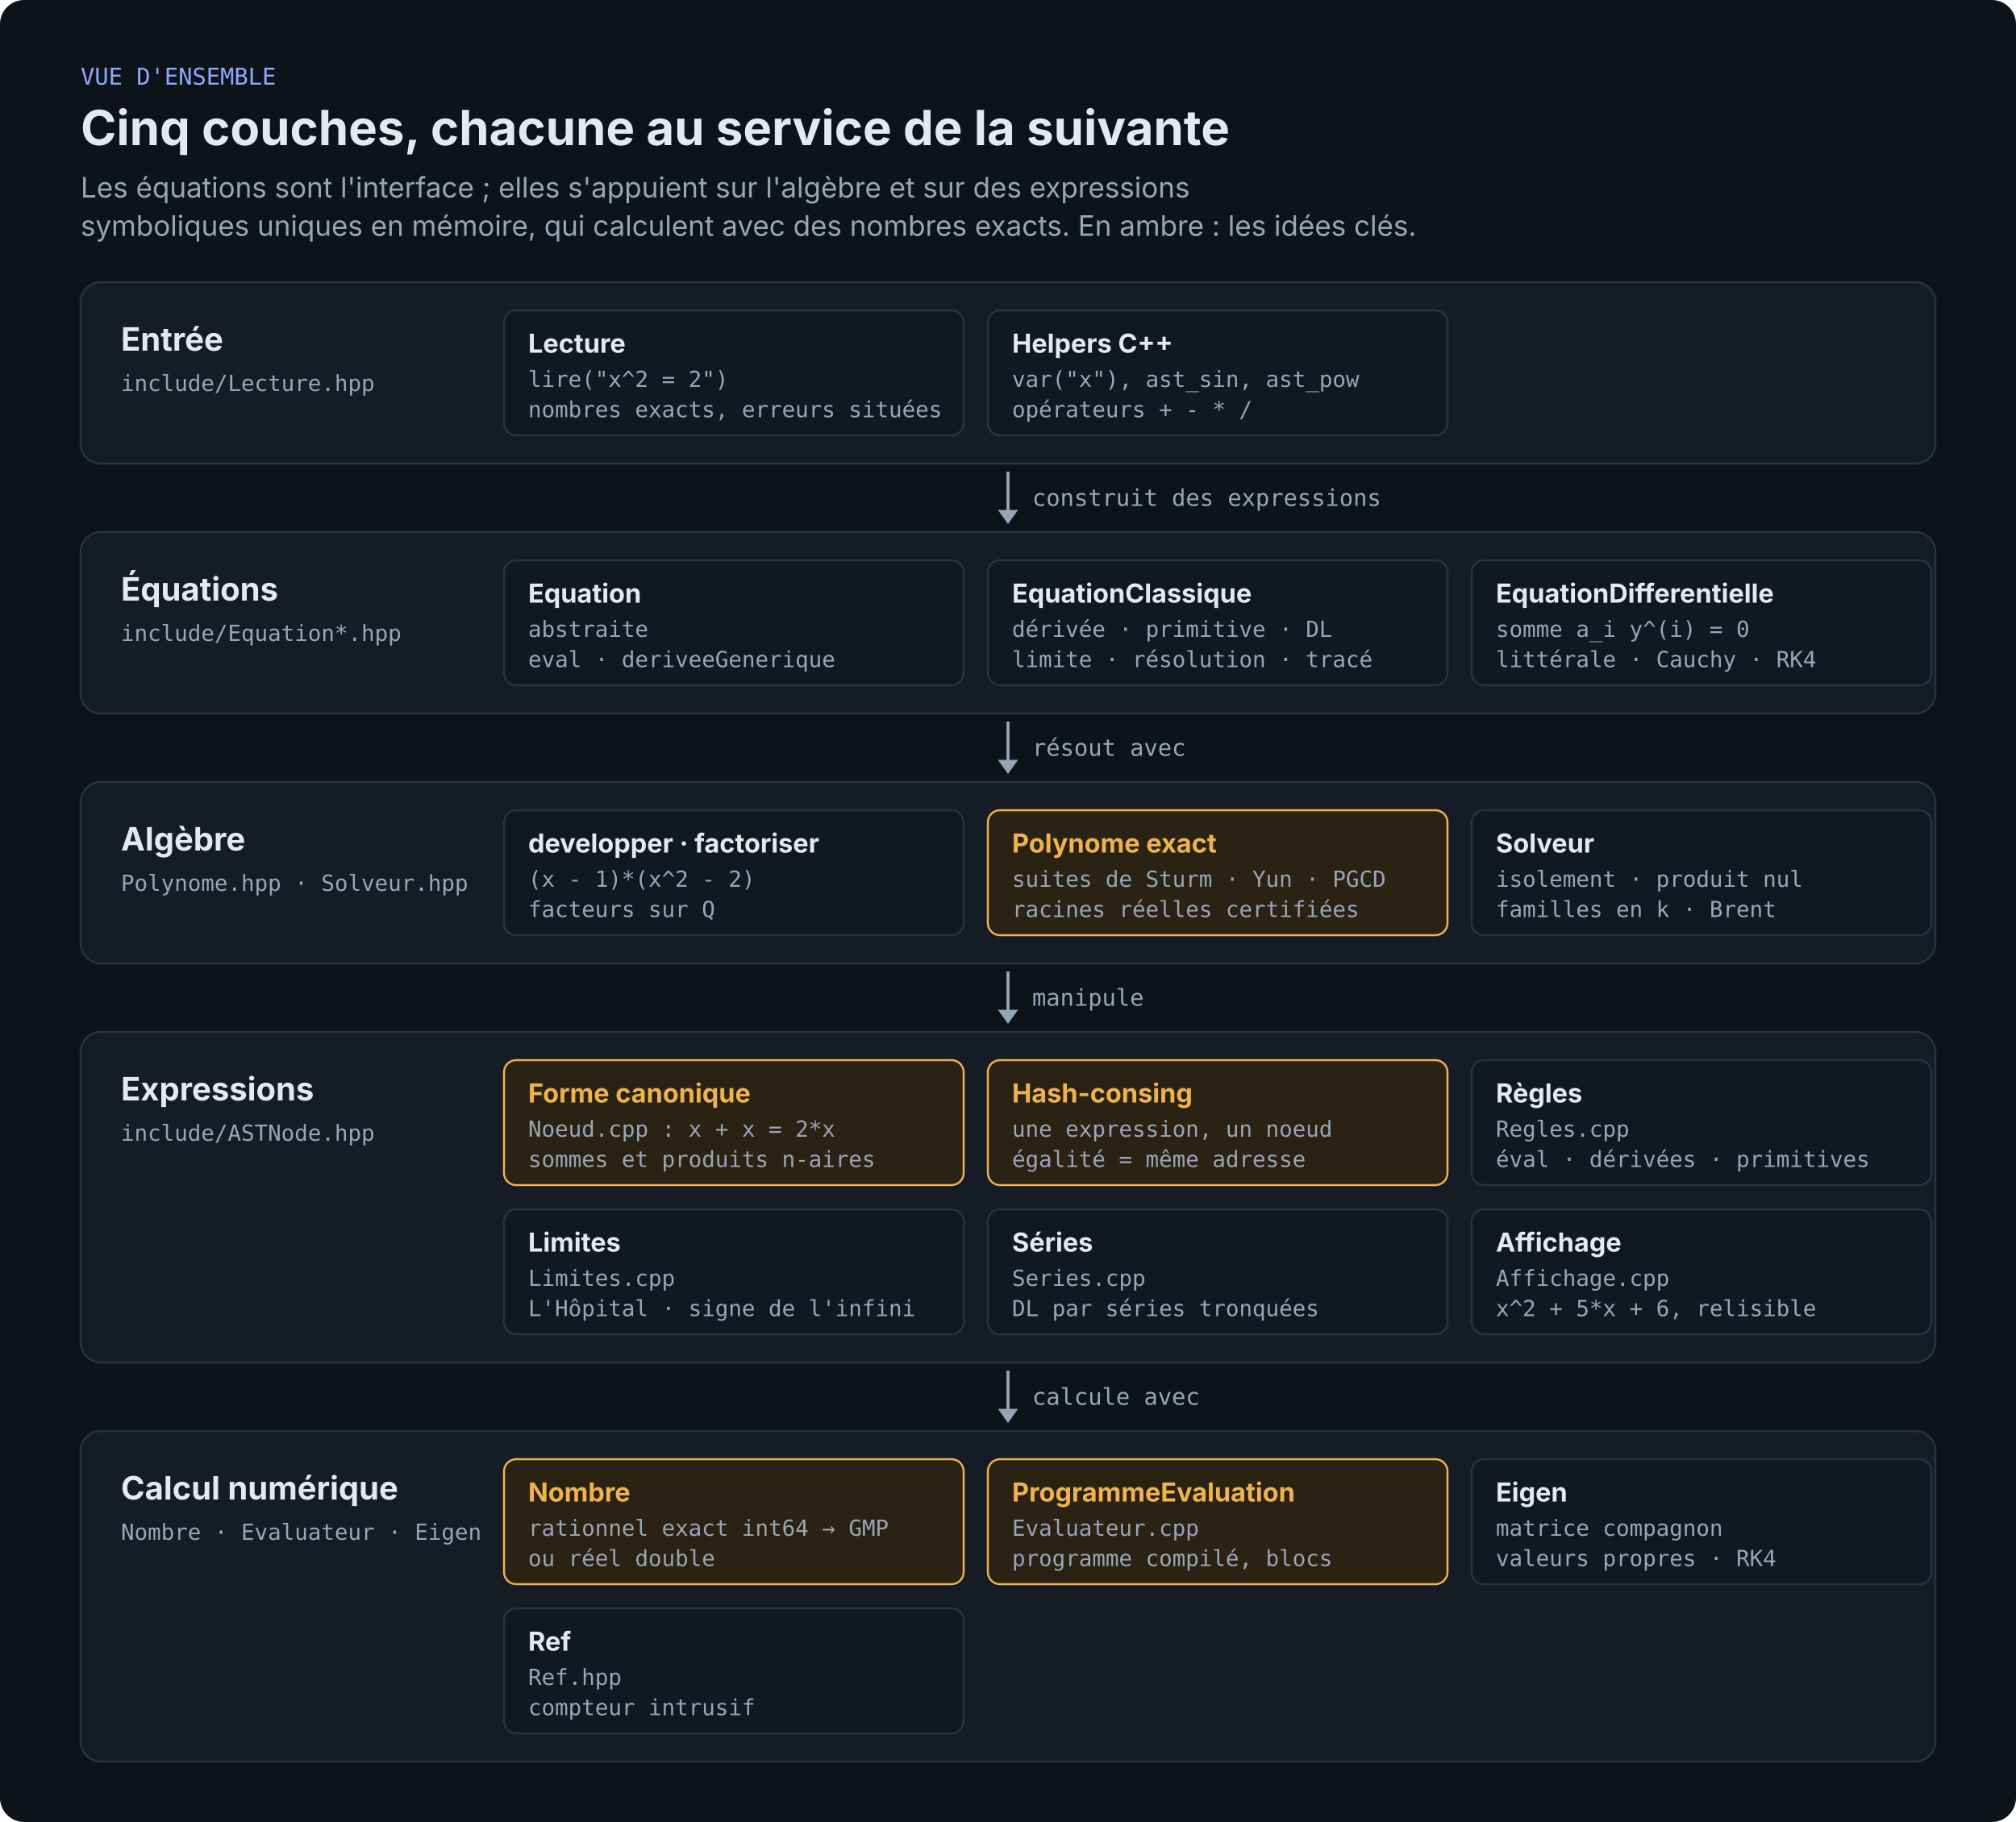
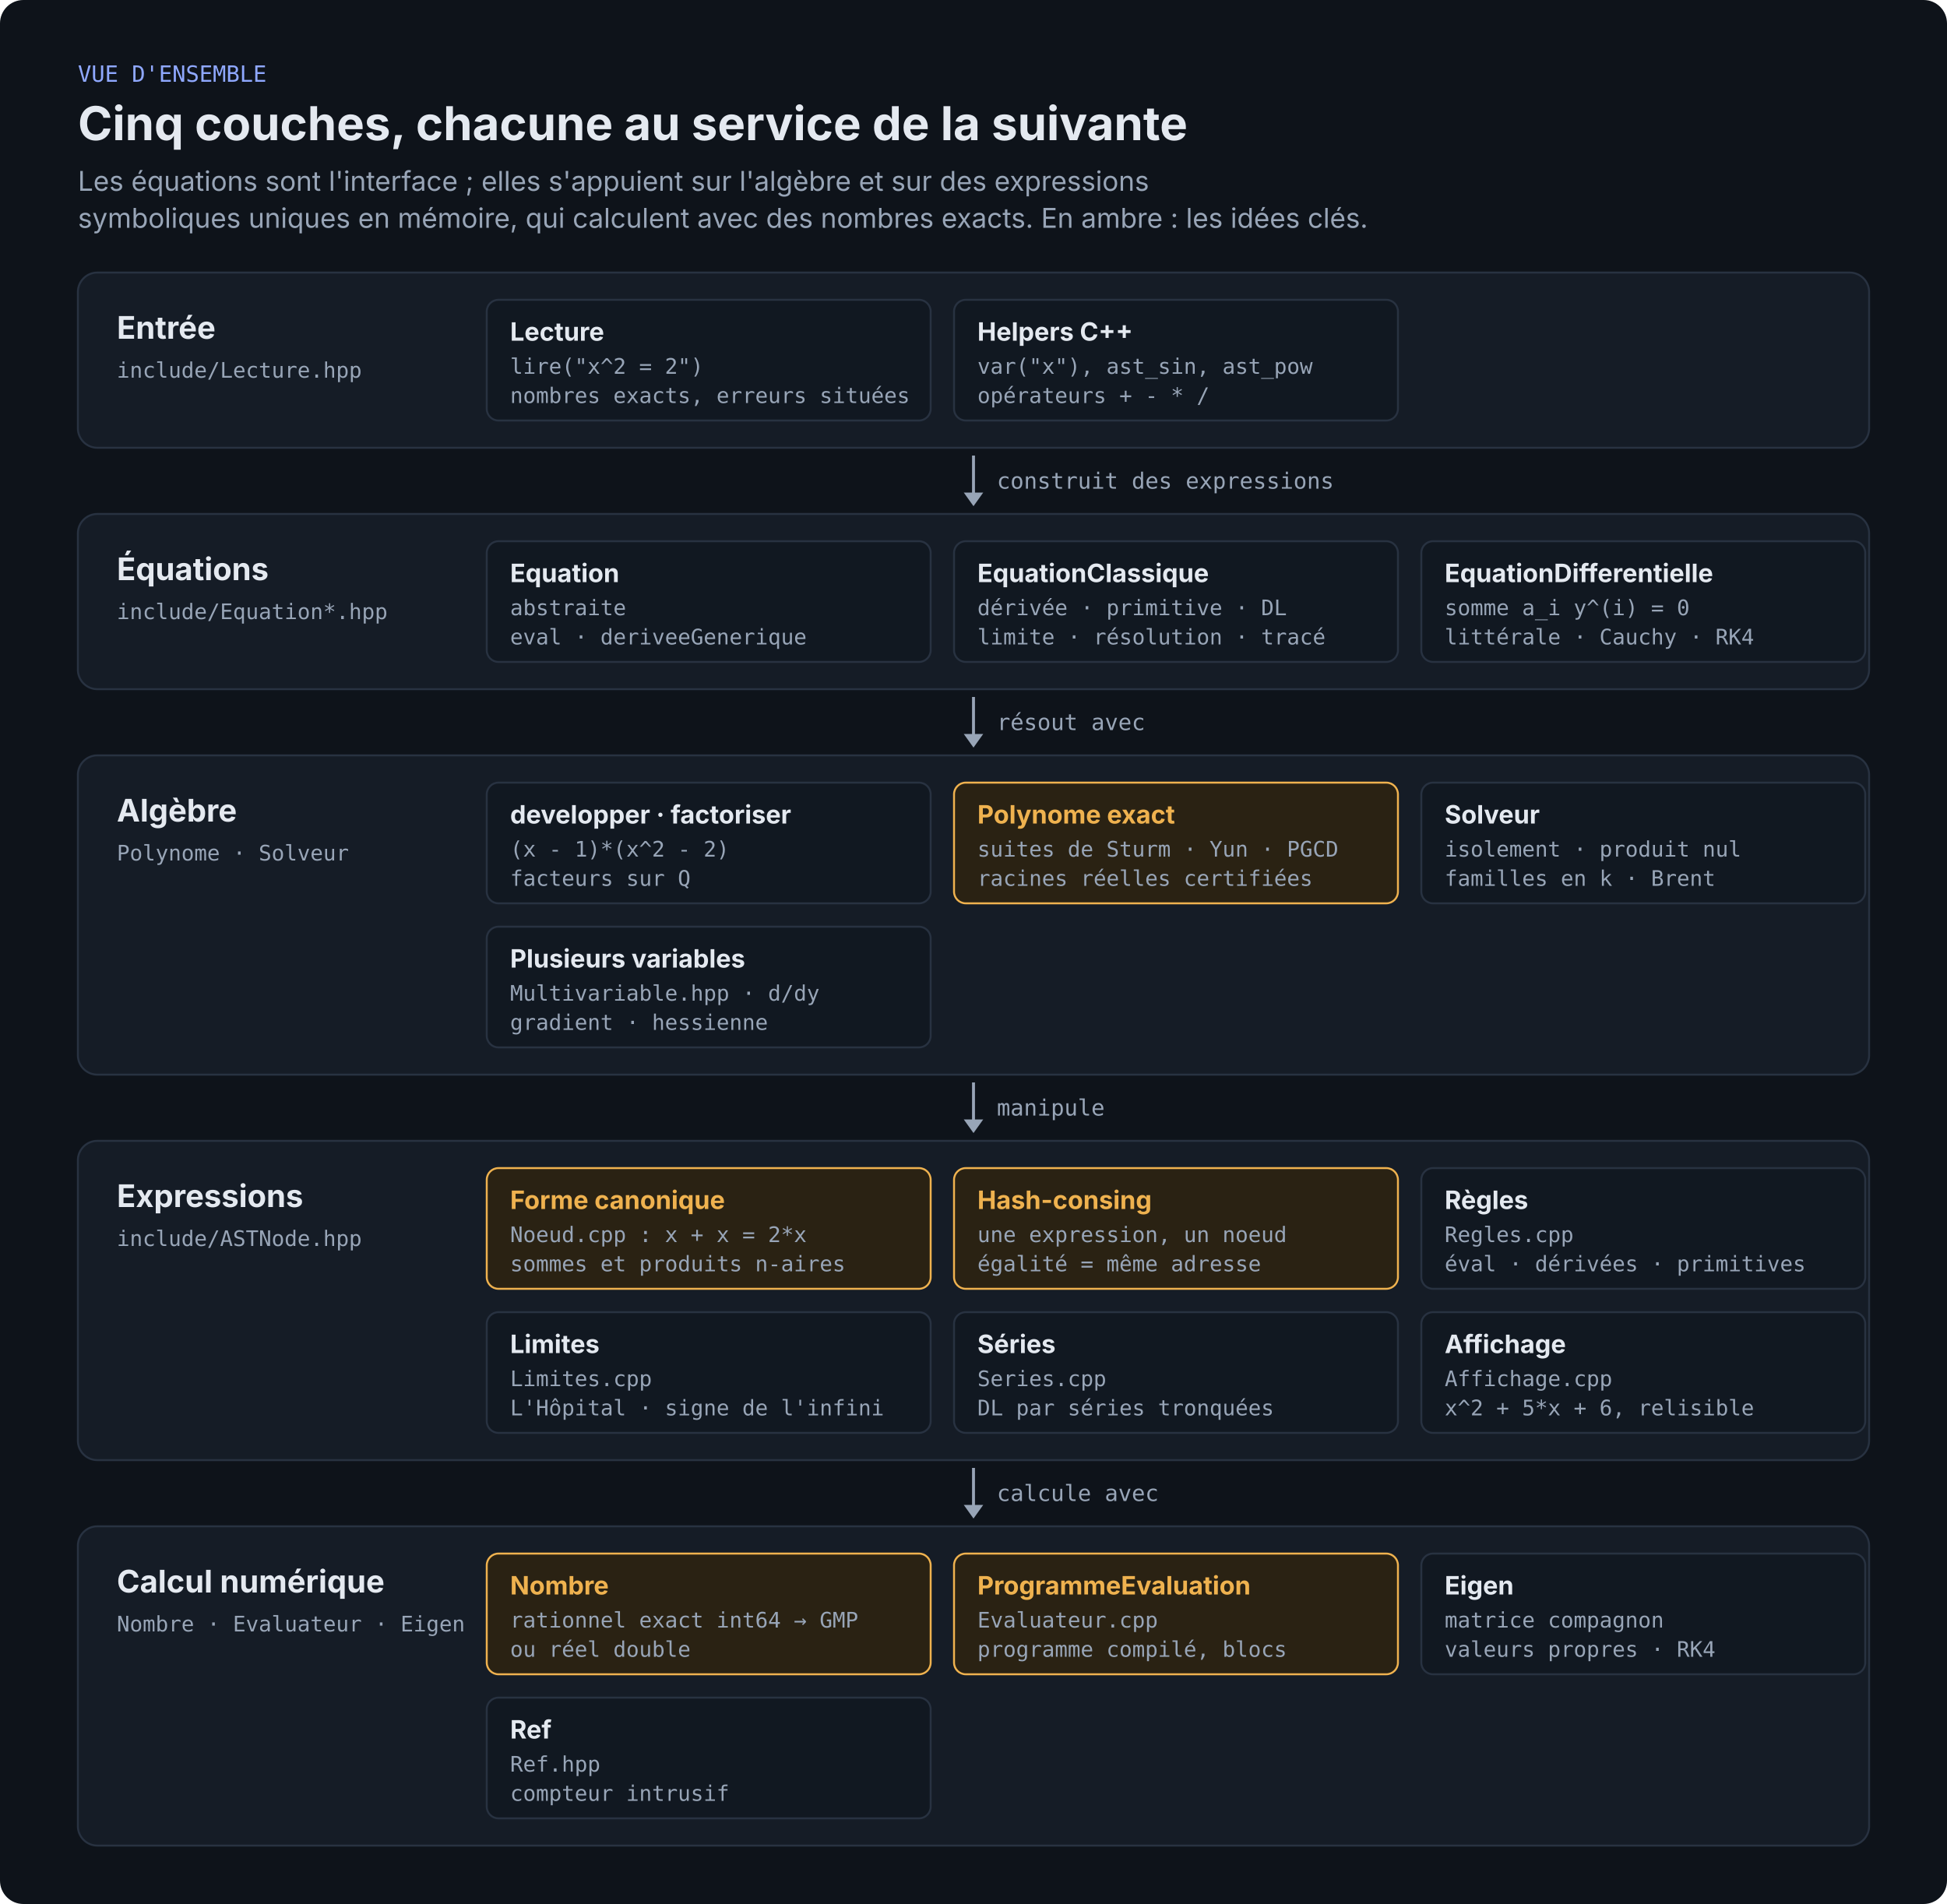
- <svg xmlns="http://www.w3.org/2000/svg" viewBox="0 0 1000 904" width="1000" height="904" role="img">
-   <rect x="0" y="0" width="1000" height="904" rx="12" fill="#0e131a" />
+ <svg xmlns="http://www.w3.org/2000/svg" viewBox="0 0 1000 978" width="1000" height="978" role="img">
+   <rect x="0" y="0" width="1000" height="978" rx="12" fill="#0e131a" />
  <text x="40" y="42" fill="#8fa8ff" font-size="11.5" font-family="'SFMono-Regular', Menlo, Consolas, 'DejaVu Sans Mono', 'Liberation Mono', monospace" text-anchor="start" xml:space="preserve">VUE D'ENSEMBLE</text>
  <text x="40" y="72" fill="#e4e9f0" font-size="24" font-family="Inter, 'Segoe UI', 'Helvetica Neue', Arial, sans-serif" font-weight="700" text-anchor="start" xml:space="preserve">Cinq couches, chacune au service de la suivante</text>
  <text x="40" y="98" fill="#98a5b7" font-size="14" font-family="Inter, 'Segoe UI', 'Helvetica Neue', Arial, sans-serif" text-anchor="start" xml:space="preserve">Les équations sont l'interface ; elles s'appuient sur l'algèbre et sur des expressions</text>
  <text x="40" y="117" fill="#98a5b7" font-size="14" font-family="Inter, 'Segoe UI', 'Helvetica Neue', Arial, sans-serif" text-anchor="start" xml:space="preserve">symboliques uniques en mémoire, qui calculent avec des nombres exacts. En ambre : les idées clés.</text>
  <rect x="40" y="140" width="920" height="90" rx="10" fill="#151c26" stroke="#283241" stroke-width="1" />
  <text x="60" y="174" fill="#e4e9f0" font-size="16" font-family="Inter, 'Segoe UI', 'Helvetica Neue', Arial, sans-serif" font-weight="700" text-anchor="start" xml:space="preserve">Entrée</text>
  <text x="60" y="194" fill="#98a5b7" font-size="11" font-family="'SFMono-Regular', Menlo, Consolas, 'DejaVu Sans Mono', 'Liberation Mono', monospace" text-anchor="start" xml:space="preserve">include/Lecture.hpp</text>
  <rect x="250" y="154" width="228" height="62" rx="6" fill="#111821" stroke="#283241" stroke-width="1" />
  <text x="262" y="175" fill="#e4e9f0" font-size="13" font-family="Inter, 'Segoe UI', 'Helvetica Neue', Arial, sans-serif" font-weight="700" text-anchor="start" xml:space="preserve">Lecture</text>
  <text x="262" y="192" fill="#98a5b7" font-size="11" font-family="'SFMono-Regular', Menlo, Consolas, 'DejaVu Sans Mono', 'Liberation Mono', monospace" text-anchor="start" xml:space="preserve">lire("x^2 = 2")</text>
  <text x="262" y="207" fill="#98a5b7" font-size="11" font-family="'SFMono-Regular', Menlo, Consolas, 'DejaVu Sans Mono', 'Liberation Mono', monospace" text-anchor="start" xml:space="preserve">nombres exacts, erreurs situées</text>
  <rect x="490" y="154" width="228" height="62" rx="6" fill="#111821" stroke="#283241" stroke-width="1" />
  <text x="502" y="175" fill="#e4e9f0" font-size="13" font-family="Inter, 'Segoe UI', 'Helvetica Neue', Arial, sans-serif" font-weight="700" text-anchor="start" xml:space="preserve">Helpers C++</text>
  <text x="502" y="192" fill="#98a5b7" font-size="11" font-family="'SFMono-Regular', Menlo, Consolas, 'DejaVu Sans Mono', 'Liberation Mono', monospace" text-anchor="start" xml:space="preserve">var("x"), ast_sin, ast_pow</text>
  <text x="502" y="207" fill="#98a5b7" font-size="11" font-family="'SFMono-Regular', Menlo, Consolas, 'DejaVu Sans Mono', 'Liberation Mono', monospace" text-anchor="start" xml:space="preserve">opérateurs + - * /</text>
  <line x1="500.0" y1="234" x2="500.0" y2="254" stroke="#98a5b7" stroke-width="1.5" />
  <path d="M 495.0 253 L 505.0 253 L 500.0 260 Z" fill="#98a5b7" />
  <text x="512.0" y="251.0" fill="#98a5b7" font-size="11.5" font-family="'SFMono-Regular', Menlo, Consolas, 'DejaVu Sans Mono', 'Liberation Mono', monospace" text-anchor="start" xml:space="preserve">construit des expressions</text>
  <rect x="40" y="264" width="920" height="90" rx="10" fill="#151c26" stroke="#283241" stroke-width="1" />
  <text x="60" y="298" fill="#e4e9f0" font-size="16" font-family="Inter, 'Segoe UI', 'Helvetica Neue', Arial, sans-serif" font-weight="700" text-anchor="start" xml:space="preserve">Équations</text>
  <text x="60" y="318" fill="#98a5b7" font-size="11" font-family="'SFMono-Regular', Menlo, Consolas, 'DejaVu Sans Mono', 'Liberation Mono', monospace" text-anchor="start" xml:space="preserve">include/Equation*.hpp</text>
  <rect x="250" y="278" width="228" height="62" rx="6" fill="#111821" stroke="#283241" stroke-width="1" />
  <text x="262" y="299" fill="#e4e9f0" font-size="13" font-family="Inter, 'Segoe UI', 'Helvetica Neue', Arial, sans-serif" font-weight="700" text-anchor="start" xml:space="preserve">Equation</text>
  <text x="262" y="316" fill="#98a5b7" font-size="11" font-family="'SFMono-Regular', Menlo, Consolas, 'DejaVu Sans Mono', 'Liberation Mono', monospace" text-anchor="start" xml:space="preserve">abstraite</text>
  <text x="262" y="331" fill="#98a5b7" font-size="11" font-family="'SFMono-Regular', Menlo, Consolas, 'DejaVu Sans Mono', 'Liberation Mono', monospace" text-anchor="start" xml:space="preserve">eval · deriveeGenerique</text>
  <rect x="490" y="278" width="228" height="62" rx="6" fill="#111821" stroke="#283241" stroke-width="1" />
  <text x="502" y="299" fill="#e4e9f0" font-size="13" font-family="Inter, 'Segoe UI', 'Helvetica Neue', Arial, sans-serif" font-weight="700" text-anchor="start" xml:space="preserve">EquationClassique</text>
  <text x="502" y="316" fill="#98a5b7" font-size="11" font-family="'SFMono-Regular', Menlo, Consolas, 'DejaVu Sans Mono', 'Liberation Mono', monospace" text-anchor="start" xml:space="preserve">dérivée · primitive · DL</text>
  <text x="502" y="331" fill="#98a5b7" font-size="11" font-family="'SFMono-Regular', Menlo, Consolas, 'DejaVu Sans Mono', 'Liberation Mono', monospace" text-anchor="start" xml:space="preserve">limite · résolution · tracé</text>
  <rect x="730" y="278" width="228" height="62" rx="6" fill="#111821" stroke="#283241" stroke-width="1" />
  <text x="742" y="299" fill="#e4e9f0" font-size="13" font-family="Inter, 'Segoe UI', 'Helvetica Neue', Arial, sans-serif" font-weight="700" text-anchor="start" xml:space="preserve">EquationDifferentielle</text>
  <text x="742" y="316" fill="#98a5b7" font-size="11" font-family="'SFMono-Regular', Menlo, Consolas, 'DejaVu Sans Mono', 'Liberation Mono', monospace" text-anchor="start" xml:space="preserve">somme a_i y^(i) = 0</text>
  <text x="742" y="331" fill="#98a5b7" font-size="11" font-family="'SFMono-Regular', Menlo, Consolas, 'DejaVu Sans Mono', 'Liberation Mono', monospace" text-anchor="start" xml:space="preserve">littérale · Cauchy · RK4</text>
  <line x1="500.0" y1="358" x2="500.0" y2="378" stroke="#98a5b7" stroke-width="1.5" />
  <path d="M 495.0 377 L 505.0 377 L 500.0 384 Z" fill="#98a5b7" />
  <text x="512.0" y="375.0" fill="#98a5b7" font-size="11.5" font-family="'SFMono-Regular', Menlo, Consolas, 'DejaVu Sans Mono', 'Liberation Mono', monospace" text-anchor="start" xml:space="preserve">résout avec</text>
-   <rect x="40" y="388" width="920" height="90" rx="10" fill="#151c26" stroke="#283241" stroke-width="1" />
+   <rect x="40" y="388" width="920" height="164" rx="10" fill="#151c26" stroke="#283241" stroke-width="1" />
  <text x="60" y="422" fill="#e4e9f0" font-size="16" font-family="Inter, 'Segoe UI', 'Helvetica Neue', Arial, sans-serif" font-weight="700" text-anchor="start" xml:space="preserve">Algèbre</text>
-   <text x="60" y="442" fill="#98a5b7" font-size="11" font-family="'SFMono-Regular', Menlo, Consolas, 'DejaVu Sans Mono', 'Liberation Mono', monospace" text-anchor="start" xml:space="preserve">Polynome.hpp · Solveur.hpp</text>
+   <text x="60" y="442" fill="#98a5b7" font-size="11" font-family="'SFMono-Regular', Menlo, Consolas, 'DejaVu Sans Mono', 'Liberation Mono', monospace" text-anchor="start" xml:space="preserve">Polynome · Solveur</text>
  <rect x="250" y="402" width="228" height="62" rx="6" fill="#111821" stroke="#283241" stroke-width="1" />
  <text x="262" y="423" fill="#e4e9f0" font-size="13" font-family="Inter, 'Segoe UI', 'Helvetica Neue', Arial, sans-serif" font-weight="700" text-anchor="start" xml:space="preserve">developper · factoriser</text>
  <text x="262" y="440" fill="#98a5b7" font-size="11" font-family="'SFMono-Regular', Menlo, Consolas, 'DejaVu Sans Mono', 'Liberation Mono', monospace" text-anchor="start" xml:space="preserve">(x - 1)*(x^2 - 2)</text>
  <text x="262" y="455" fill="#98a5b7" font-size="11" font-family="'SFMono-Regular', Menlo, Consolas, 'DejaVu Sans Mono', 'Liberation Mono', monospace" text-anchor="start" xml:space="preserve">facteurs sur Q</text>
  <rect x="490" y="402" width="228" height="62" rx="6" fill="#2a2213" stroke="#efb24f" stroke-width="1" />
  <text x="502" y="423" fill="#efb24f" font-size="13" font-family="Inter, 'Segoe UI', 'Helvetica Neue', Arial, sans-serif" font-weight="700" text-anchor="start" xml:space="preserve">Polynome exact</text>
  <text x="502" y="440" fill="#98a5b7" font-size="11" font-family="'SFMono-Regular', Menlo, Consolas, 'DejaVu Sans Mono', 'Liberation Mono', monospace" text-anchor="start" xml:space="preserve">suites de Sturm · Yun · PGCD</text>
  <text x="502" y="455" fill="#98a5b7" font-size="11" font-family="'SFMono-Regular', Menlo, Consolas, 'DejaVu Sans Mono', 'Liberation Mono', monospace" text-anchor="start" xml:space="preserve">racines réelles certifiées</text>
  <rect x="730" y="402" width="228" height="62" rx="6" fill="#111821" stroke="#283241" stroke-width="1" />
  <text x="742" y="423" fill="#e4e9f0" font-size="13" font-family="Inter, 'Segoe UI', 'Helvetica Neue', Arial, sans-serif" font-weight="700" text-anchor="start" xml:space="preserve">Solveur</text>
  <text x="742" y="440" fill="#98a5b7" font-size="11" font-family="'SFMono-Regular', Menlo, Consolas, 'DejaVu Sans Mono', 'Liberation Mono', monospace" text-anchor="start" xml:space="preserve">isolement · produit nul</text>
  <text x="742" y="455" fill="#98a5b7" font-size="11" font-family="'SFMono-Regular', Menlo, Consolas, 'DejaVu Sans Mono', 'Liberation Mono', monospace" text-anchor="start" xml:space="preserve">familles en k · Brent</text>
-   <line x1="500.0" y1="482" x2="500.0" y2="502" stroke="#98a5b7" stroke-width="1.5" />
-   <path d="M 495.0 501 L 505.0 501 L 500.0 508 Z" fill="#98a5b7" />
-   <text x="512.0" y="499.0" fill="#98a5b7" font-size="11.5" font-family="'SFMono-Regular', Menlo, Consolas, 'DejaVu Sans Mono', 'Liberation Mono', monospace" text-anchor="start" xml:space="preserve">manipule</text>
-   <rect x="40" y="512" width="920" height="164" rx="10" fill="#151c26" stroke="#283241" stroke-width="1" />
-   <text x="60" y="546" fill="#e4e9f0" font-size="16" font-family="Inter, 'Segoe UI', 'Helvetica Neue', Arial, sans-serif" font-weight="700" text-anchor="start" xml:space="preserve">Expressions</text>
-   <text x="60" y="566" fill="#98a5b7" font-size="11" font-family="'SFMono-Regular', Menlo, Consolas, 'DejaVu Sans Mono', 'Liberation Mono', monospace" text-anchor="start" xml:space="preserve">include/ASTNode.hpp</text>
-   <rect x="250" y="526" width="228" height="62" rx="6" fill="#2a2213" stroke="#efb24f" stroke-width="1" />
-   <text x="262" y="547" fill="#efb24f" font-size="13" font-family="Inter, 'Segoe UI', 'Helvetica Neue', Arial, sans-serif" font-weight="700" text-anchor="start" xml:space="preserve">Forme canonique</text>
-   <text x="262" y="564" fill="#98a5b7" font-size="11" font-family="'SFMono-Regular', Menlo, Consolas, 'DejaVu Sans Mono', 'Liberation Mono', monospace" text-anchor="start" xml:space="preserve">Noeud.cpp : x + x = 2*x</text>
-   <text x="262" y="579" fill="#98a5b7" font-size="11" font-family="'SFMono-Regular', Menlo, Consolas, 'DejaVu Sans Mono', 'Liberation Mono', monospace" text-anchor="start" xml:space="preserve">sommes et produits n-aires</text>
-   <rect x="490" y="526" width="228" height="62" rx="6" fill="#2a2213" stroke="#efb24f" stroke-width="1" />
-   <text x="502" y="547" fill="#efb24f" font-size="13" font-family="Inter, 'Segoe UI', 'Helvetica Neue', Arial, sans-serif" font-weight="700" text-anchor="start" xml:space="preserve">Hash-consing</text>
-   <text x="502" y="564" fill="#98a5b7" font-size="11" font-family="'SFMono-Regular', Menlo, Consolas, 'DejaVu Sans Mono', 'Liberation Mono', monospace" text-anchor="start" xml:space="preserve">une expression, un noeud</text>
-   <text x="502" y="579" fill="#98a5b7" font-size="11" font-family="'SFMono-Regular', Menlo, Consolas, 'DejaVu Sans Mono', 'Liberation Mono', monospace" text-anchor="start" xml:space="preserve">égalité = même adresse</text>
-   <rect x="730" y="526" width="228" height="62" rx="6" fill="#111821" stroke="#283241" stroke-width="1" />
-   <text x="742" y="547" fill="#e4e9f0" font-size="13" font-family="Inter, 'Segoe UI', 'Helvetica Neue', Arial, sans-serif" font-weight="700" text-anchor="start" xml:space="preserve">Règles</text>
-   <text x="742" y="564" fill="#98a5b7" font-size="11" font-family="'SFMono-Regular', Menlo, Consolas, 'DejaVu Sans Mono', 'Liberation Mono', monospace" text-anchor="start" xml:space="preserve">Regles.cpp</text>
-   <text x="742" y="579" fill="#98a5b7" font-size="11" font-family="'SFMono-Regular', Menlo, Consolas, 'DejaVu Sans Mono', 'Liberation Mono', monospace" text-anchor="start" xml:space="preserve">éval · dérivées · primitives</text>
-   <rect x="250" y="600" width="228" height="62" rx="6" fill="#111821" stroke="#283241" stroke-width="1" />
-   <text x="262" y="621" fill="#e4e9f0" font-size="13" font-family="Inter, 'Segoe UI', 'Helvetica Neue', Arial, sans-serif" font-weight="700" text-anchor="start" xml:space="preserve">Limites</text>
-   <text x="262" y="638" fill="#98a5b7" font-size="11" font-family="'SFMono-Regular', Menlo, Consolas, 'DejaVu Sans Mono', 'Liberation Mono', monospace" text-anchor="start" xml:space="preserve">Limites.cpp</text>
-   <text x="262" y="653" fill="#98a5b7" font-size="11" font-family="'SFMono-Regular', Menlo, Consolas, 'DejaVu Sans Mono', 'Liberation Mono', monospace" text-anchor="start" xml:space="preserve">L'Hôpital · signe de l'infini</text>
-   <rect x="490" y="600" width="228" height="62" rx="6" fill="#111821" stroke="#283241" stroke-width="1" />
-   <text x="502" y="621" fill="#e4e9f0" font-size="13" font-family="Inter, 'Segoe UI', 'Helvetica Neue', Arial, sans-serif" font-weight="700" text-anchor="start" xml:space="preserve">Séries</text>
-   <text x="502" y="638" fill="#98a5b7" font-size="11" font-family="'SFMono-Regular', Menlo, Consolas, 'DejaVu Sans Mono', 'Liberation Mono', monospace" text-anchor="start" xml:space="preserve">Series.cpp</text>
-   <text x="502" y="653" fill="#98a5b7" font-size="11" font-family="'SFMono-Regular', Menlo, Consolas, 'DejaVu Sans Mono', 'Liberation Mono', monospace" text-anchor="start" xml:space="preserve">DL par séries tronquées</text>
+   <rect x="250" y="476" width="228" height="62" rx="6" fill="#111821" stroke="#283241" stroke-width="1" />
+   <text x="262" y="497" fill="#e4e9f0" font-size="13" font-family="Inter, 'Segoe UI', 'Helvetica Neue', Arial, sans-serif" font-weight="700" text-anchor="start" xml:space="preserve">Plusieurs variables</text>
+   <text x="262" y="514" fill="#98a5b7" font-size="11" font-family="'SFMono-Regular', Menlo, Consolas, 'DejaVu Sans Mono', 'Liberation Mono', monospace" text-anchor="start" xml:space="preserve">Multivariable.hpp · d/dy</text>
+   <text x="262" y="529" fill="#98a5b7" font-size="11" font-family="'SFMono-Regular', Menlo, Consolas, 'DejaVu Sans Mono', 'Liberation Mono', monospace" text-anchor="start" xml:space="preserve">gradient · hessienne</text>
+   <line x1="500.0" y1="556" x2="500.0" y2="576" stroke="#98a5b7" stroke-width="1.5" />
+   <path d="M 495.0 575 L 505.0 575 L 500.0 582 Z" fill="#98a5b7" />
+   <text x="512.0" y="573.0" fill="#98a5b7" font-size="11.5" font-family="'SFMono-Regular', Menlo, Consolas, 'DejaVu Sans Mono', 'Liberation Mono', monospace" text-anchor="start" xml:space="preserve">manipule</text>
+   <rect x="40" y="586" width="920" height="164" rx="10" fill="#151c26" stroke="#283241" stroke-width="1" />
+   <text x="60" y="620" fill="#e4e9f0" font-size="16" font-family="Inter, 'Segoe UI', 'Helvetica Neue', Arial, sans-serif" font-weight="700" text-anchor="start" xml:space="preserve">Expressions</text>
+   <text x="60" y="640" fill="#98a5b7" font-size="11" font-family="'SFMono-Regular', Menlo, Consolas, 'DejaVu Sans Mono', 'Liberation Mono', monospace" text-anchor="start" xml:space="preserve">include/ASTNode.hpp</text>
+   <rect x="250" y="600" width="228" height="62" rx="6" fill="#2a2213" stroke="#efb24f" stroke-width="1" />
+   <text x="262" y="621" fill="#efb24f" font-size="13" font-family="Inter, 'Segoe UI', 'Helvetica Neue', Arial, sans-serif" font-weight="700" text-anchor="start" xml:space="preserve">Forme canonique</text>
+   <text x="262" y="638" fill="#98a5b7" font-size="11" font-family="'SFMono-Regular', Menlo, Consolas, 'DejaVu Sans Mono', 'Liberation Mono', monospace" text-anchor="start" xml:space="preserve">Noeud.cpp : x + x = 2*x</text>
+   <text x="262" y="653" fill="#98a5b7" font-size="11" font-family="'SFMono-Regular', Menlo, Consolas, 'DejaVu Sans Mono', 'Liberation Mono', monospace" text-anchor="start" xml:space="preserve">sommes et produits n-aires</text>
+   <rect x="490" y="600" width="228" height="62" rx="6" fill="#2a2213" stroke="#efb24f" stroke-width="1" />
+   <text x="502" y="621" fill="#efb24f" font-size="13" font-family="Inter, 'Segoe UI', 'Helvetica Neue', Arial, sans-serif" font-weight="700" text-anchor="start" xml:space="preserve">Hash-consing</text>
+   <text x="502" y="638" fill="#98a5b7" font-size="11" font-family="'SFMono-Regular', Menlo, Consolas, 'DejaVu Sans Mono', 'Liberation Mono', monospace" text-anchor="start" xml:space="preserve">une expression, un noeud</text>
+   <text x="502" y="653" fill="#98a5b7" font-size="11" font-family="'SFMono-Regular', Menlo, Consolas, 'DejaVu Sans Mono', 'Liberation Mono', monospace" text-anchor="start" xml:space="preserve">égalité = même adresse</text>
  <rect x="730" y="600" width="228" height="62" rx="6" fill="#111821" stroke="#283241" stroke-width="1" />
-   <text x="742" y="621" fill="#e4e9f0" font-size="13" font-family="Inter, 'Segoe UI', 'Helvetica Neue', Arial, sans-serif" font-weight="700" text-anchor="start" xml:space="preserve">Affichage</text>
-   <text x="742" y="638" fill="#98a5b7" font-size="11" font-family="'SFMono-Regular', Menlo, Consolas, 'DejaVu Sans Mono', 'Liberation Mono', monospace" text-anchor="start" xml:space="preserve">Affichage.cpp</text>
-   <text x="742" y="653" fill="#98a5b7" font-size="11" font-family="'SFMono-Regular', Menlo, Consolas, 'DejaVu Sans Mono', 'Liberation Mono', monospace" text-anchor="start" xml:space="preserve">x^2 + 5*x + 6, relisible</text>
-   <line x1="500.0" y1="680" x2="500.0" y2="700" stroke="#98a5b7" stroke-width="1.5" />
-   <path d="M 495.0 699 L 505.0 699 L 500.0 706 Z" fill="#98a5b7" />
-   <text x="512.0" y="697.0" fill="#98a5b7" font-size="11.5" font-family="'SFMono-Regular', Menlo, Consolas, 'DejaVu Sans Mono', 'Liberation Mono', monospace" text-anchor="start" xml:space="preserve">calcule avec</text>
-   <rect x="40" y="710" width="920" height="164" rx="10" fill="#151c26" stroke="#283241" stroke-width="1" />
-   <text x="60" y="744" fill="#e4e9f0" font-size="16" font-family="Inter, 'Segoe UI', 'Helvetica Neue', Arial, sans-serif" font-weight="700" text-anchor="start" xml:space="preserve">Calcul numérique</text>
-   <text x="60" y="764" fill="#98a5b7" font-size="11" font-family="'SFMono-Regular', Menlo, Consolas, 'DejaVu Sans Mono', 'Liberation Mono', monospace" text-anchor="start" xml:space="preserve">Nombre · Evaluateur · Eigen</text>
-   <rect x="250" y="724" width="228" height="62" rx="6" fill="#2a2213" stroke="#efb24f" stroke-width="1" />
-   <text x="262" y="745" fill="#efb24f" font-size="13" font-family="Inter, 'Segoe UI', 'Helvetica Neue', Arial, sans-serif" font-weight="700" text-anchor="start" xml:space="preserve">Nombre</text>
-   <text x="262" y="762" fill="#98a5b7" font-size="11" font-family="'SFMono-Regular', Menlo, Consolas, 'DejaVu Sans Mono', 'Liberation Mono', monospace" text-anchor="start" xml:space="preserve">rationnel exact int64 → GMP</text>
-   <text x="262" y="777" fill="#98a5b7" font-size="11" font-family="'SFMono-Regular', Menlo, Consolas, 'DejaVu Sans Mono', 'Liberation Mono', monospace" text-anchor="start" xml:space="preserve">ou réel double</text>
-   <rect x="490" y="724" width="228" height="62" rx="6" fill="#2a2213" stroke="#efb24f" stroke-width="1" />
-   <text x="502" y="745" fill="#efb24f" font-size="13" font-family="Inter, 'Segoe UI', 'Helvetica Neue', Arial, sans-serif" font-weight="700" text-anchor="start" xml:space="preserve">ProgrammeEvaluation</text>
-   <text x="502" y="762" fill="#98a5b7" font-size="11" font-family="'SFMono-Regular', Menlo, Consolas, 'DejaVu Sans Mono', 'Liberation Mono', monospace" text-anchor="start" xml:space="preserve">Evaluateur.cpp</text>
-   <text x="502" y="777" fill="#98a5b7" font-size="11" font-family="'SFMono-Regular', Menlo, Consolas, 'DejaVu Sans Mono', 'Liberation Mono', monospace" text-anchor="start" xml:space="preserve">programme compilé, blocs</text>
-   <rect x="730" y="724" width="228" height="62" rx="6" fill="#111821" stroke="#283241" stroke-width="1" />
-   <text x="742" y="745" fill="#e4e9f0" font-size="13" font-family="Inter, 'Segoe UI', 'Helvetica Neue', Arial, sans-serif" font-weight="700" text-anchor="start" xml:space="preserve">Eigen</text>
-   <text x="742" y="762" fill="#98a5b7" font-size="11" font-family="'SFMono-Regular', Menlo, Consolas, 'DejaVu Sans Mono', 'Liberation Mono', monospace" text-anchor="start" xml:space="preserve">matrice compagnon</text>
-   <text x="742" y="777" fill="#98a5b7" font-size="11" font-family="'SFMono-Regular', Menlo, Consolas, 'DejaVu Sans Mono', 'Liberation Mono', monospace" text-anchor="start" xml:space="preserve">valeurs propres · RK4</text>
-   <rect x="250" y="798" width="228" height="62" rx="6" fill="#111821" stroke="#283241" stroke-width="1" />
-   <text x="262" y="819" fill="#e4e9f0" font-size="13" font-family="Inter, 'Segoe UI', 'Helvetica Neue', Arial, sans-serif" font-weight="700" text-anchor="start" xml:space="preserve">Ref</text>
-   <text x="262" y="836" fill="#98a5b7" font-size="11" font-family="'SFMono-Regular', Menlo, Consolas, 'DejaVu Sans Mono', 'Liberation Mono', monospace" text-anchor="start" xml:space="preserve">Ref.hpp</text>
-   <text x="262" y="851" fill="#98a5b7" font-size="11" font-family="'SFMono-Regular', Menlo, Consolas, 'DejaVu Sans Mono', 'Liberation Mono', monospace" text-anchor="start" xml:space="preserve">compteur intrusif</text>
+   <text x="742" y="621" fill="#e4e9f0" font-size="13" font-family="Inter, 'Segoe UI', 'Helvetica Neue', Arial, sans-serif" font-weight="700" text-anchor="start" xml:space="preserve">Règles</text>
+   <text x="742" y="638" fill="#98a5b7" font-size="11" font-family="'SFMono-Regular', Menlo, Consolas, 'DejaVu Sans Mono', 'Liberation Mono', monospace" text-anchor="start" xml:space="preserve">Regles.cpp</text>
+   <text x="742" y="653" fill="#98a5b7" font-size="11" font-family="'SFMono-Regular', Menlo, Consolas, 'DejaVu Sans Mono', 'Liberation Mono', monospace" text-anchor="start" xml:space="preserve">éval · dérivées · primitives</text>
+   <rect x="250" y="674" width="228" height="62" rx="6" fill="#111821" stroke="#283241" stroke-width="1" />
+   <text x="262" y="695" fill="#e4e9f0" font-size="13" font-family="Inter, 'Segoe UI', 'Helvetica Neue', Arial, sans-serif" font-weight="700" text-anchor="start" xml:space="preserve">Limites</text>
+   <text x="262" y="712" fill="#98a5b7" font-size="11" font-family="'SFMono-Regular', Menlo, Consolas, 'DejaVu Sans Mono', 'Liberation Mono', monospace" text-anchor="start" xml:space="preserve">Limites.cpp</text>
+   <text x="262" y="727" fill="#98a5b7" font-size="11" font-family="'SFMono-Regular', Menlo, Consolas, 'DejaVu Sans Mono', 'Liberation Mono', monospace" text-anchor="start" xml:space="preserve">L'Hôpital · signe de l'infini</text>
+   <rect x="490" y="674" width="228" height="62" rx="6" fill="#111821" stroke="#283241" stroke-width="1" />
+   <text x="502" y="695" fill="#e4e9f0" font-size="13" font-family="Inter, 'Segoe UI', 'Helvetica Neue', Arial, sans-serif" font-weight="700" text-anchor="start" xml:space="preserve">Séries</text>
+   <text x="502" y="712" fill="#98a5b7" font-size="11" font-family="'SFMono-Regular', Menlo, Consolas, 'DejaVu Sans Mono', 'Liberation Mono', monospace" text-anchor="start" xml:space="preserve">Series.cpp</text>
+   <text x="502" y="727" fill="#98a5b7" font-size="11" font-family="'SFMono-Regular', Menlo, Consolas, 'DejaVu Sans Mono', 'Liberation Mono', monospace" text-anchor="start" xml:space="preserve">DL par séries tronquées</text>
+   <rect x="730" y="674" width="228" height="62" rx="6" fill="#111821" stroke="#283241" stroke-width="1" />
+   <text x="742" y="695" fill="#e4e9f0" font-size="13" font-family="Inter, 'Segoe UI', 'Helvetica Neue', Arial, sans-serif" font-weight="700" text-anchor="start" xml:space="preserve">Affichage</text>
+   <text x="742" y="712" fill="#98a5b7" font-size="11" font-family="'SFMono-Regular', Menlo, Consolas, 'DejaVu Sans Mono', 'Liberation Mono', monospace" text-anchor="start" xml:space="preserve">Affichage.cpp</text>
+   <text x="742" y="727" fill="#98a5b7" font-size="11" font-family="'SFMono-Regular', Menlo, Consolas, 'DejaVu Sans Mono', 'Liberation Mono', monospace" text-anchor="start" xml:space="preserve">x^2 + 5*x + 6, relisible</text>
+   <line x1="500.0" y1="754" x2="500.0" y2="774" stroke="#98a5b7" stroke-width="1.5" />
+   <path d="M 495.0 773 L 505.0 773 L 500.0 780 Z" fill="#98a5b7" />
+   <text x="512.0" y="771.0" fill="#98a5b7" font-size="11.5" font-family="'SFMono-Regular', Menlo, Consolas, 'DejaVu Sans Mono', 'Liberation Mono', monospace" text-anchor="start" xml:space="preserve">calcule avec</text>
+   <rect x="40" y="784" width="920" height="164" rx="10" fill="#151c26" stroke="#283241" stroke-width="1" />
+   <text x="60" y="818" fill="#e4e9f0" font-size="16" font-family="Inter, 'Segoe UI', 'Helvetica Neue', Arial, sans-serif" font-weight="700" text-anchor="start" xml:space="preserve">Calcul numérique</text>
+   <text x="60" y="838" fill="#98a5b7" font-size="11" font-family="'SFMono-Regular', Menlo, Consolas, 'DejaVu Sans Mono', 'Liberation Mono', monospace" text-anchor="start" xml:space="preserve">Nombre · Evaluateur · Eigen</text>
+   <rect x="250" y="798" width="228" height="62" rx="6" fill="#2a2213" stroke="#efb24f" stroke-width="1" />
+   <text x="262" y="819" fill="#efb24f" font-size="13" font-family="Inter, 'Segoe UI', 'Helvetica Neue', Arial, sans-serif" font-weight="700" text-anchor="start" xml:space="preserve">Nombre</text>
+   <text x="262" y="836" fill="#98a5b7" font-size="11" font-family="'SFMono-Regular', Menlo, Consolas, 'DejaVu Sans Mono', 'Liberation Mono', monospace" text-anchor="start" xml:space="preserve">rationnel exact int64 → GMP</text>
+   <text x="262" y="851" fill="#98a5b7" font-size="11" font-family="'SFMono-Regular', Menlo, Consolas, 'DejaVu Sans Mono', 'Liberation Mono', monospace" text-anchor="start" xml:space="preserve">ou réel double</text>
+   <rect x="490" y="798" width="228" height="62" rx="6" fill="#2a2213" stroke="#efb24f" stroke-width="1" />
+   <text x="502" y="819" fill="#efb24f" font-size="13" font-family="Inter, 'Segoe UI', 'Helvetica Neue', Arial, sans-serif" font-weight="700" text-anchor="start" xml:space="preserve">ProgrammeEvaluation</text>
+   <text x="502" y="836" fill="#98a5b7" font-size="11" font-family="'SFMono-Regular', Menlo, Consolas, 'DejaVu Sans Mono', 'Liberation Mono', monospace" text-anchor="start" xml:space="preserve">Evaluateur.cpp</text>
+   <text x="502" y="851" fill="#98a5b7" font-size="11" font-family="'SFMono-Regular', Menlo, Consolas, 'DejaVu Sans Mono', 'Liberation Mono', monospace" text-anchor="start" xml:space="preserve">programme compilé, blocs</text>
+   <rect x="730" y="798" width="228" height="62" rx="6" fill="#111821" stroke="#283241" stroke-width="1" />
+   <text x="742" y="819" fill="#e4e9f0" font-size="13" font-family="Inter, 'Segoe UI', 'Helvetica Neue', Arial, sans-serif" font-weight="700" text-anchor="start" xml:space="preserve">Eigen</text>
+   <text x="742" y="836" fill="#98a5b7" font-size="11" font-family="'SFMono-Regular', Menlo, Consolas, 'DejaVu Sans Mono', 'Liberation Mono', monospace" text-anchor="start" xml:space="preserve">matrice compagnon</text>
+   <text x="742" y="851" fill="#98a5b7" font-size="11" font-family="'SFMono-Regular', Menlo, Consolas, 'DejaVu Sans Mono', 'Liberation Mono', monospace" text-anchor="start" xml:space="preserve">valeurs propres · RK4</text>
+   <rect x="250" y="872" width="228" height="62" rx="6" fill="#111821" stroke="#283241" stroke-width="1" />
+   <text x="262" y="893" fill="#e4e9f0" font-size="13" font-family="Inter, 'Segoe UI', 'Helvetica Neue', Arial, sans-serif" font-weight="700" text-anchor="start" xml:space="preserve">Ref</text>
+   <text x="262" y="910" fill="#98a5b7" font-size="11" font-family="'SFMono-Regular', Menlo, Consolas, 'DejaVu Sans Mono', 'Liberation Mono', monospace" text-anchor="start" xml:space="preserve">Ref.hpp</text>
+   <text x="262" y="925" fill="#98a5b7" font-size="11" font-family="'SFMono-Regular', Menlo, Consolas, 'DejaVu Sans Mono', 'Liberation Mono', monospace" text-anchor="start" xml:space="preserve">compteur intrusif</text>
</svg>
